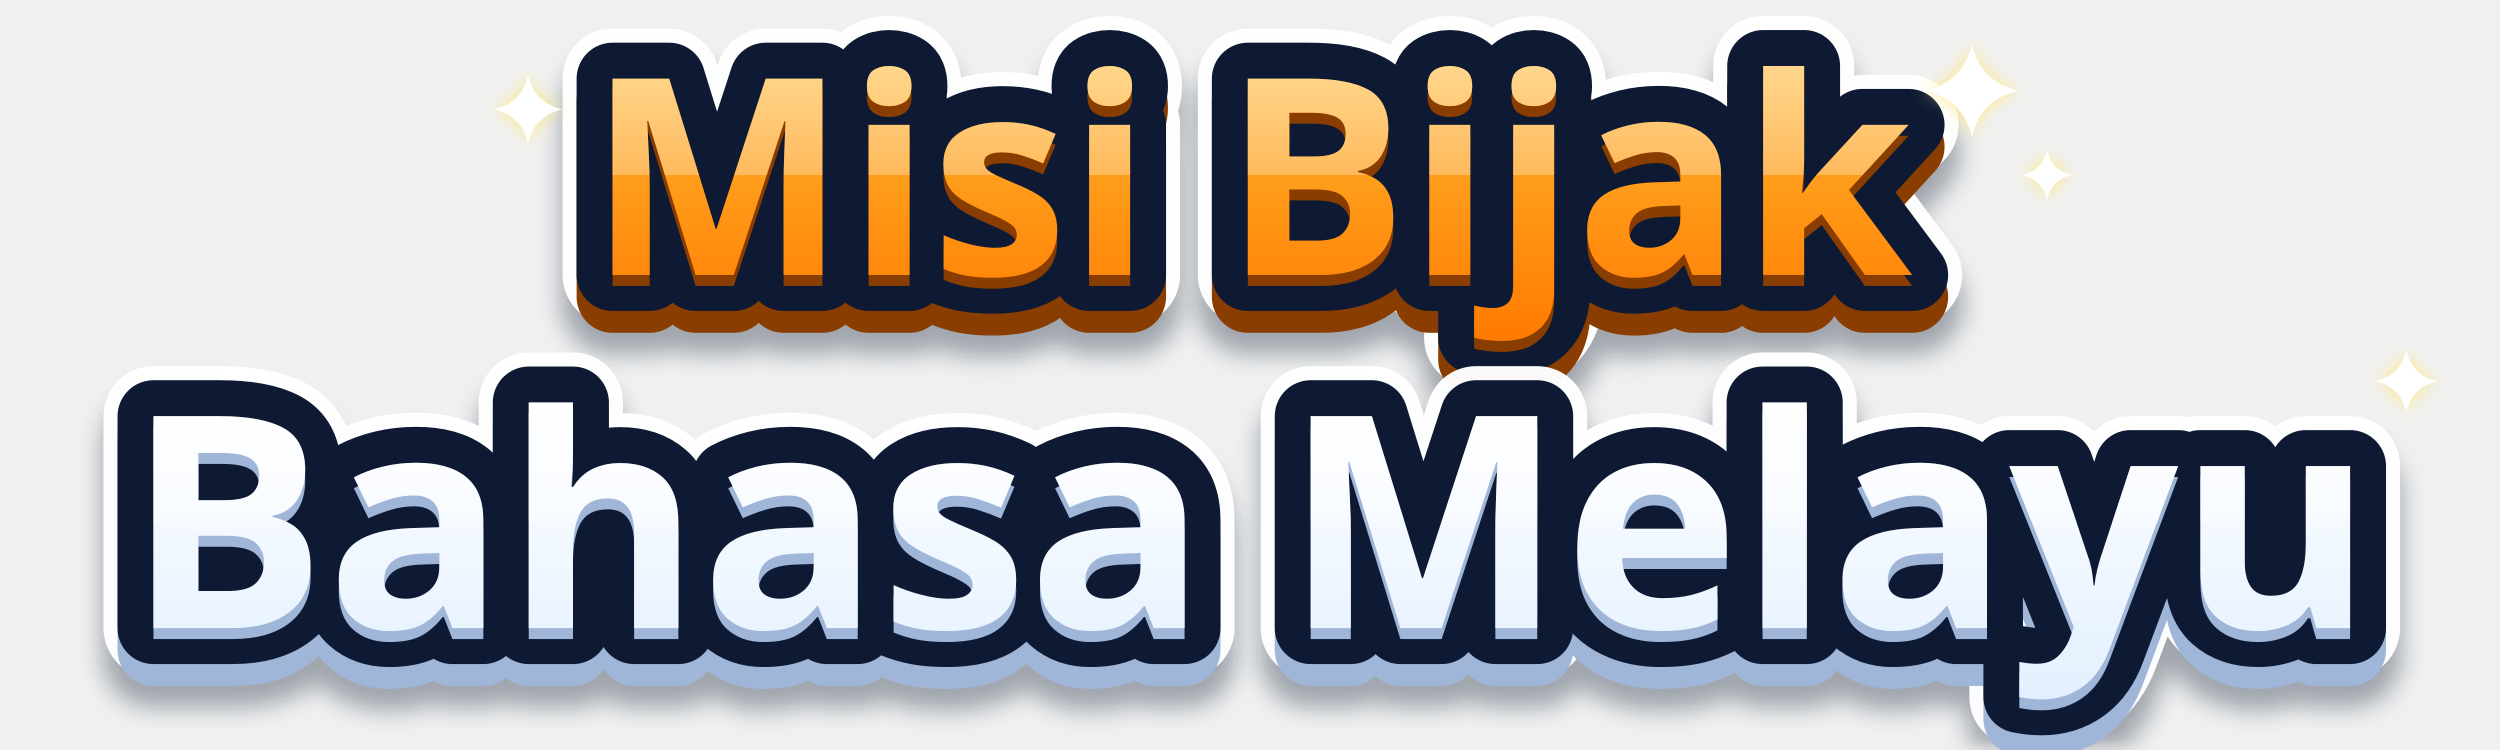
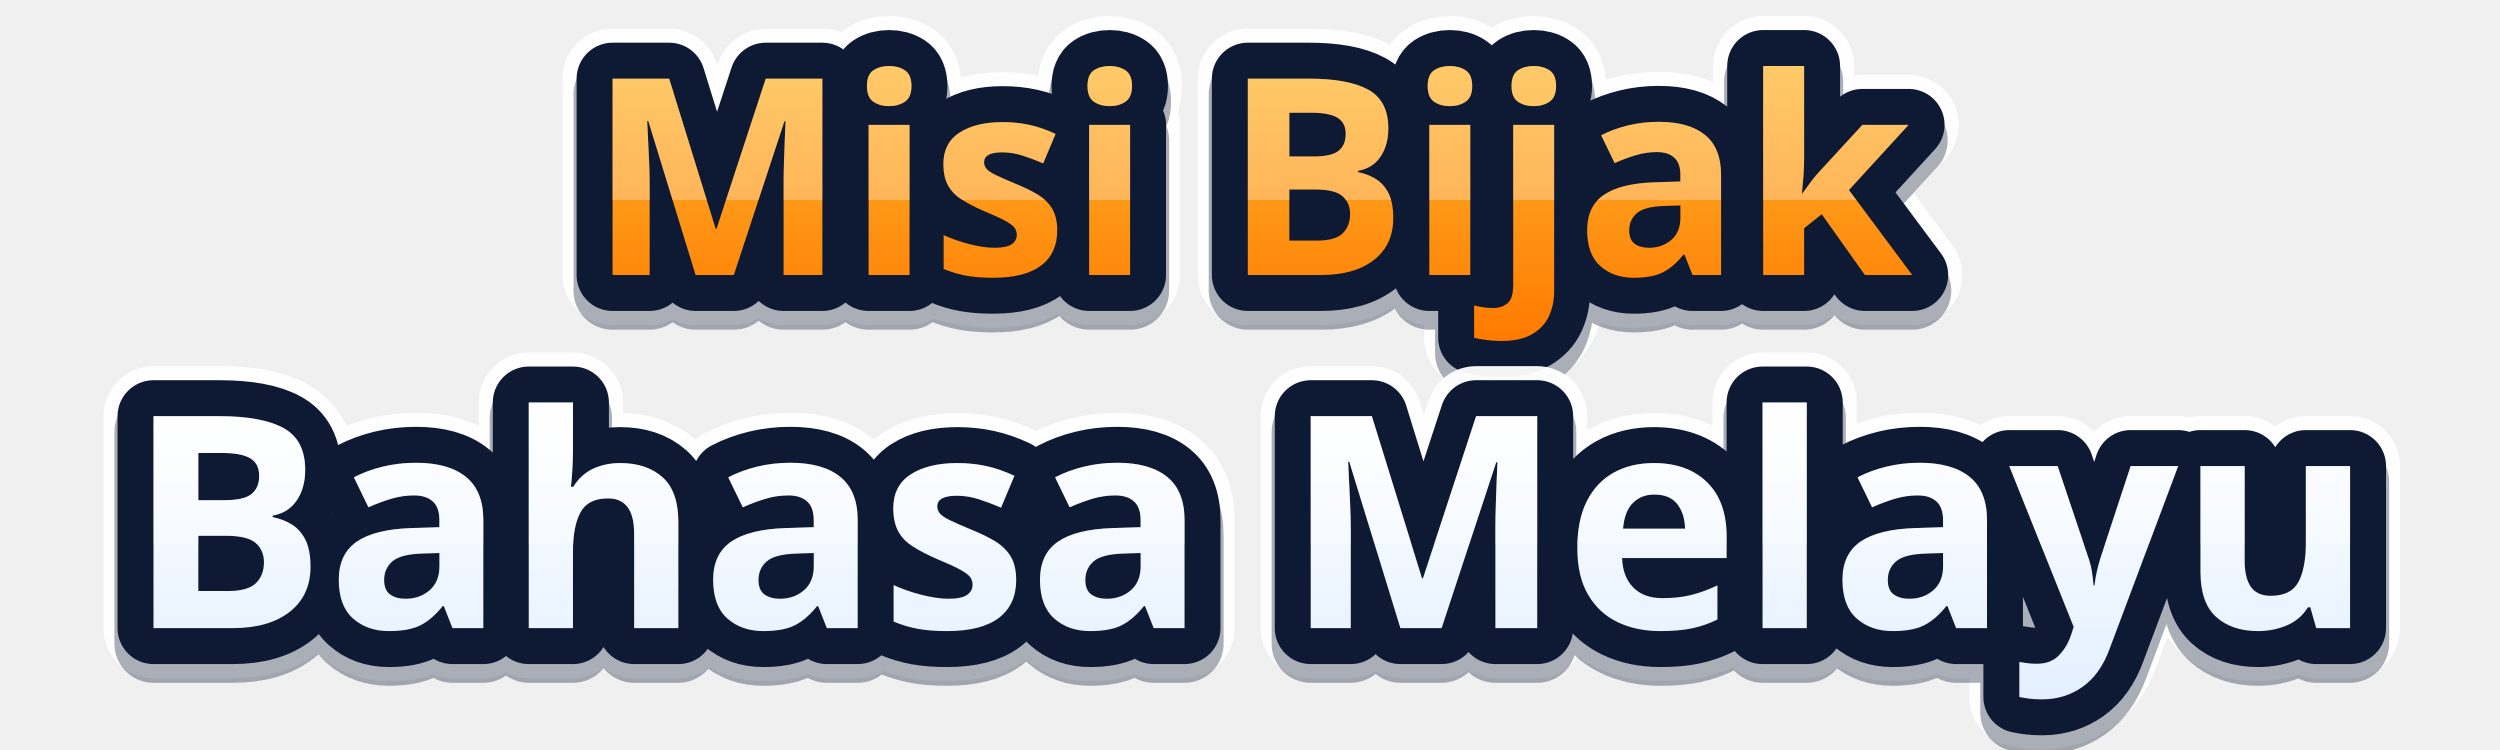
<svg xmlns="http://www.w3.org/2000/svg" width="1600" height="480" viewBox="0 0 1600 480">
  <defs>
    <style>@font-face { font-family: 'NunitoBlack'; src: url('../../app/src/main/res/font/nunito_black.ttf'); font-weight: 900; }
      text { font-family: 'NunitoBlack'; font-weight: 900; text-anchor: middle; stroke-linejoin: round; }</style>
    <linearGradient id="f1" x1="0" y1="0" x2="0" y2="1">
      <stop offset="0" stop-color="#FFB52E" />
      <stop offset="1" stop-color="#FF7A00" />
    </linearGradient>
    <linearGradient id="f2" x1="0" y1="0" x2="0" y2="1">
      <stop offset="0" stop-color="#FFFFFF" />
      <stop offset="1" stop-color="#E3F0FF" />
    </linearGradient>
    <clipPath id="c1">
-       <rect x="0" y="0" width="1600" height="112" />
+       <rect x="0" y="0" width="1600" height="128" />
    </clipPath>
    <clipPath id="c2">
-       <rect x="0" y="240" width="1600" height="94" />
+       <rect x="0" y="0" width="1600" height="348" />
    </clipPath>
-     <linearGradient id="gloss" x1="0" y1="0" x2="0" y2="1">
-       <stop offset="0" stop-color="#fff" stop-opacity="0.75" />
-       <stop offset="1" stop-color="#fff" stop-opacity="0.05" />
-     </linearGradient>
-     <filter id="drop" x="-10%" y="-30%" width="120%" height="160%">
-       <feGaussianBlur stdDeviation="7" />
-     </filter>
-     <filter id="glow" x="-100%" y="-100%" width="300%" height="300%">
-       <feGaussianBlur stdDeviation="5" />
-     </filter>
  </defs>
-   <text x="800.0" y="176" font-size="176" fill="#0E1A33" stroke="#0E1A33" stroke-width="66" transform="translate(0,18)" opacity="0.35" filter="url(#drop)">Misi Bijak</text>
-   <text x="800.0" y="176" font-size="176" fill="#fff" stroke="#fff" stroke-width="64" opacity="0.97">Misi Bijak</text>
-   <text x="800.0" y="176" font-size="176" fill="#8A3D00" stroke="#8A3D00" stroke-width="46" transform="translate(0,14)">Misi Bijak</text>
+   <text x="800.0" y="176" font-size="176" fill="#fff" stroke="#fff" stroke-width="64" opacity="0.95">Misi Bijak</text>
+   <text x="800.0" y="176" font-size="176" fill="#0E1A33" stroke="#0E1A33" stroke-width="50" transform="translate(0,10)" opacity="0.35">Misi Bijak</text>
  <text x="800.0" y="176" font-size="176" fill="#0E1A33" stroke="#0E1A33" stroke-width="46">Misi Bijak</text>
-   <text x="800.0" y="176" font-size="176" fill="#8A3D00" transform="translate(0,7)">Misi Bijak</text>
  <text x="800.0" y="176" font-size="176" fill="url(#f1)">Misi Bijak</text>
  <g clip-path="url(#c1)">
-     <text x="800.0" y="176" font-size="176" fill="url(#gloss)" opacity="0.6">Misi Bijak</text>
+     <text x="800.0" y="176" font-size="176" fill="#fff" opacity="0.28">Misi Bijak</text>
  </g>
-   <text x="800.0" y="402" font-size="190" fill="#0E1A33" stroke="#0E1A33" stroke-width="66" transform="translate(0,18)" opacity="0.35" filter="url(#drop)">Bahasa Melayu</text>
-   <text x="800.0" y="402" font-size="190" fill="#fff" stroke="#fff" stroke-width="64" opacity="0.97">Bahasa Melayu</text>
-   <text x="800.0" y="402" font-size="190" fill="#9FB6D8" stroke="#9FB6D8" stroke-width="46" transform="translate(0,14)">Bahasa Melayu</text>
+   <text x="800.0" y="402" font-size="190" fill="#fff" stroke="#fff" stroke-width="64" opacity="0.95">Bahasa Melayu</text>
+   <text x="800.0" y="402" font-size="190" fill="#0E1A33" stroke="#0E1A33" stroke-width="50" transform="translate(0,10)" opacity="0.35">Bahasa Melayu</text>
  <text x="800.0" y="402" font-size="190" fill="#0E1A33" stroke="#0E1A33" stroke-width="46">Bahasa Melayu</text>
-   <text x="800.0" y="402" font-size="190" fill="#9FB6D8" transform="translate(0,7)">Bahasa Melayu</text>
  <text x="800.0" y="402" font-size="190" fill="url(#f2)">Bahasa Melayu</text>
  <g clip-path="url(#c2)">
-     <text x="800.0" y="402" font-size="190" fill="url(#gloss)" opacity="0.6">Bahasa Melayu</text>
+     <text x="800.0" y="402" font-size="190" fill="#fff" opacity="0.28">Bahasa Melayu</text>
  </g>
-   <path d="M1262,28 Q1267.4,52.6 1292,58 Q1267.4,63.4 1262,88 Q1256.6,63.4 1232,58 Q1256.6,52.6 1262,28 Z" fill="#FFE97A" filter="url(#glow)" opacity="0.9" />
-   <path d="M1262,28 Q1267.4,52.6 1292,58 Q1267.4,63.4 1262,88 Q1256.6,63.4 1232,58 Q1256.6,52.6 1262,28 Z" fill="#FFFFFF" />
-   <path d="M1310,96 Q1312.88,109.12 1326,112 Q1312.88,114.88 1310,128 Q1307.12,114.88 1294,112 Q1307.12,109.12 1310,96 Z" fill="#FFE97A" filter="url(#glow)" opacity="0.9" />
-   <path d="M1310,96 Q1312.88,109.12 1326,112 Q1312.88,114.88 1310,128 Q1307.12,114.88 1294,112 Q1307.12,109.12 1310,96 Z" fill="#FFFFFF" />
-   <path d="M338,48 Q341.96,66.04 360,70 Q341.96,73.96 338,92 Q334.04,73.96 316,70 Q334.04,66.04 338,48 Z" fill="#FFE97A" filter="url(#glow)" opacity="0.9" />
-   <path d="M338,48 Q341.96,66.04 360,70 Q341.96,73.96 338,92 Q334.04,73.96 316,70 Q334.04,66.04 338,48 Z" fill="#FFFFFF" />
-   <path d="M1540,224 Q1543.6,240.4 1560,244 Q1543.6,247.6 1540,264 Q1536.4,247.6 1520,244 Q1536.4,240.4 1540,224 Z" fill="#FFE97A" filter="url(#glow)" opacity="0.9" />
-   <path d="M1540,224 Q1543.6,240.4 1560,244 Q1543.6,247.6 1540,264 Q1536.4,247.6 1520,244 Q1536.4,240.4 1540,224 Z" fill="#FFFFFF" />
</svg>
